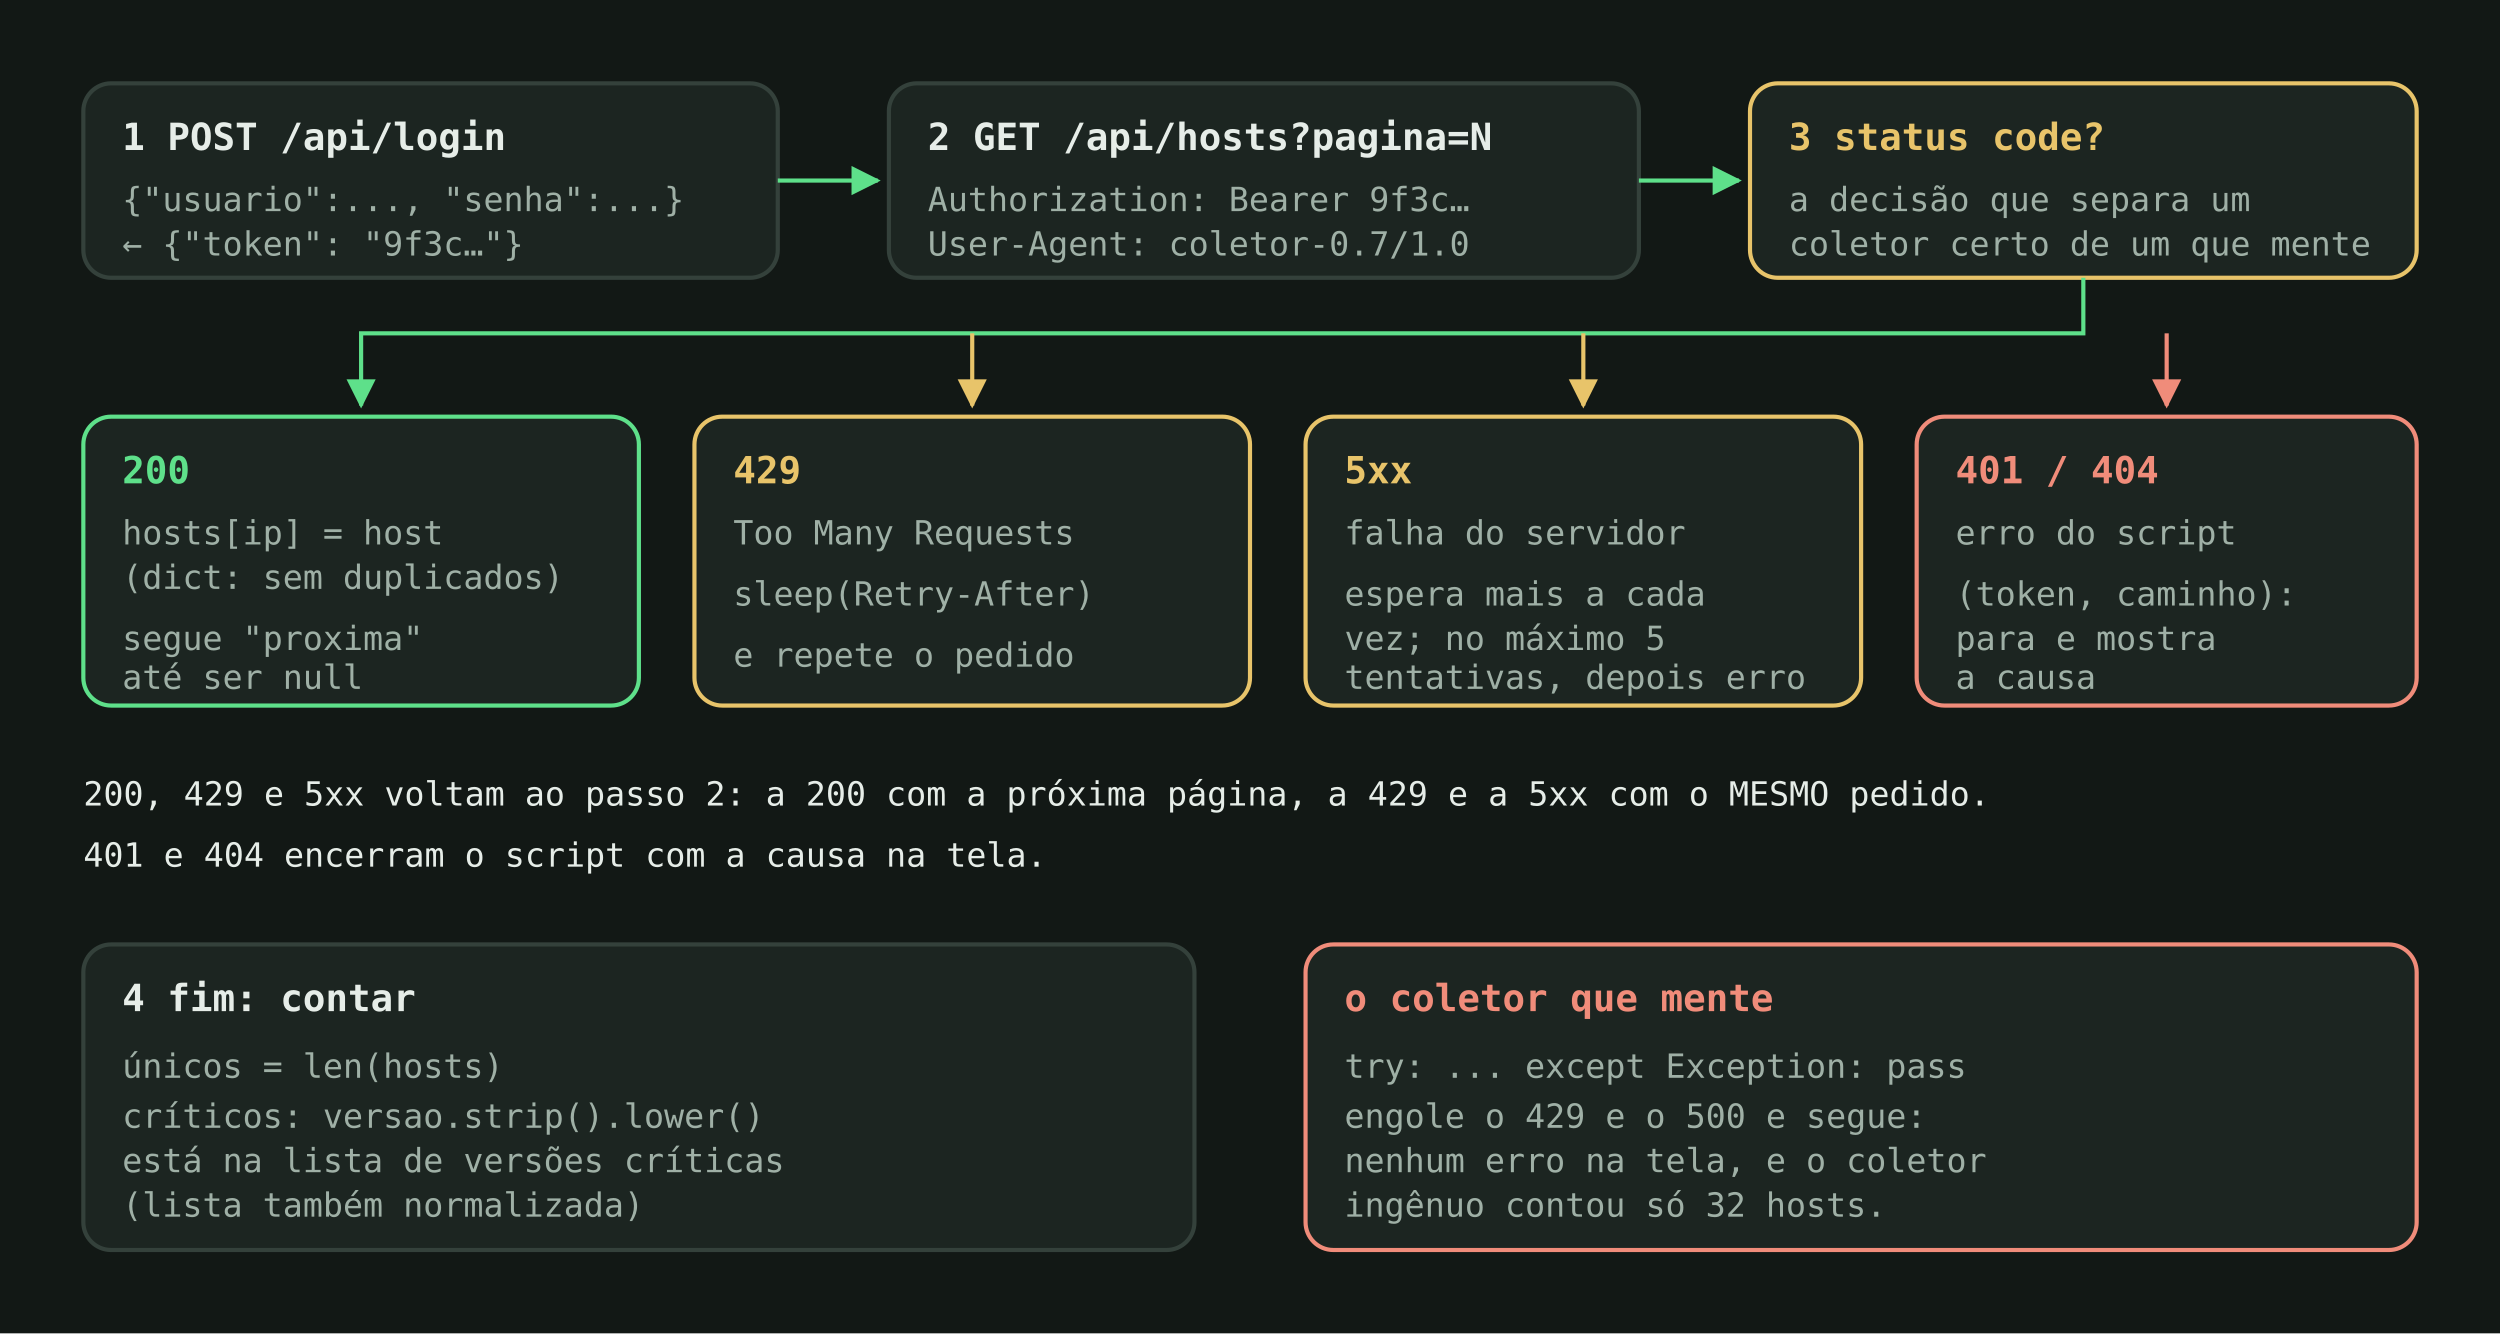
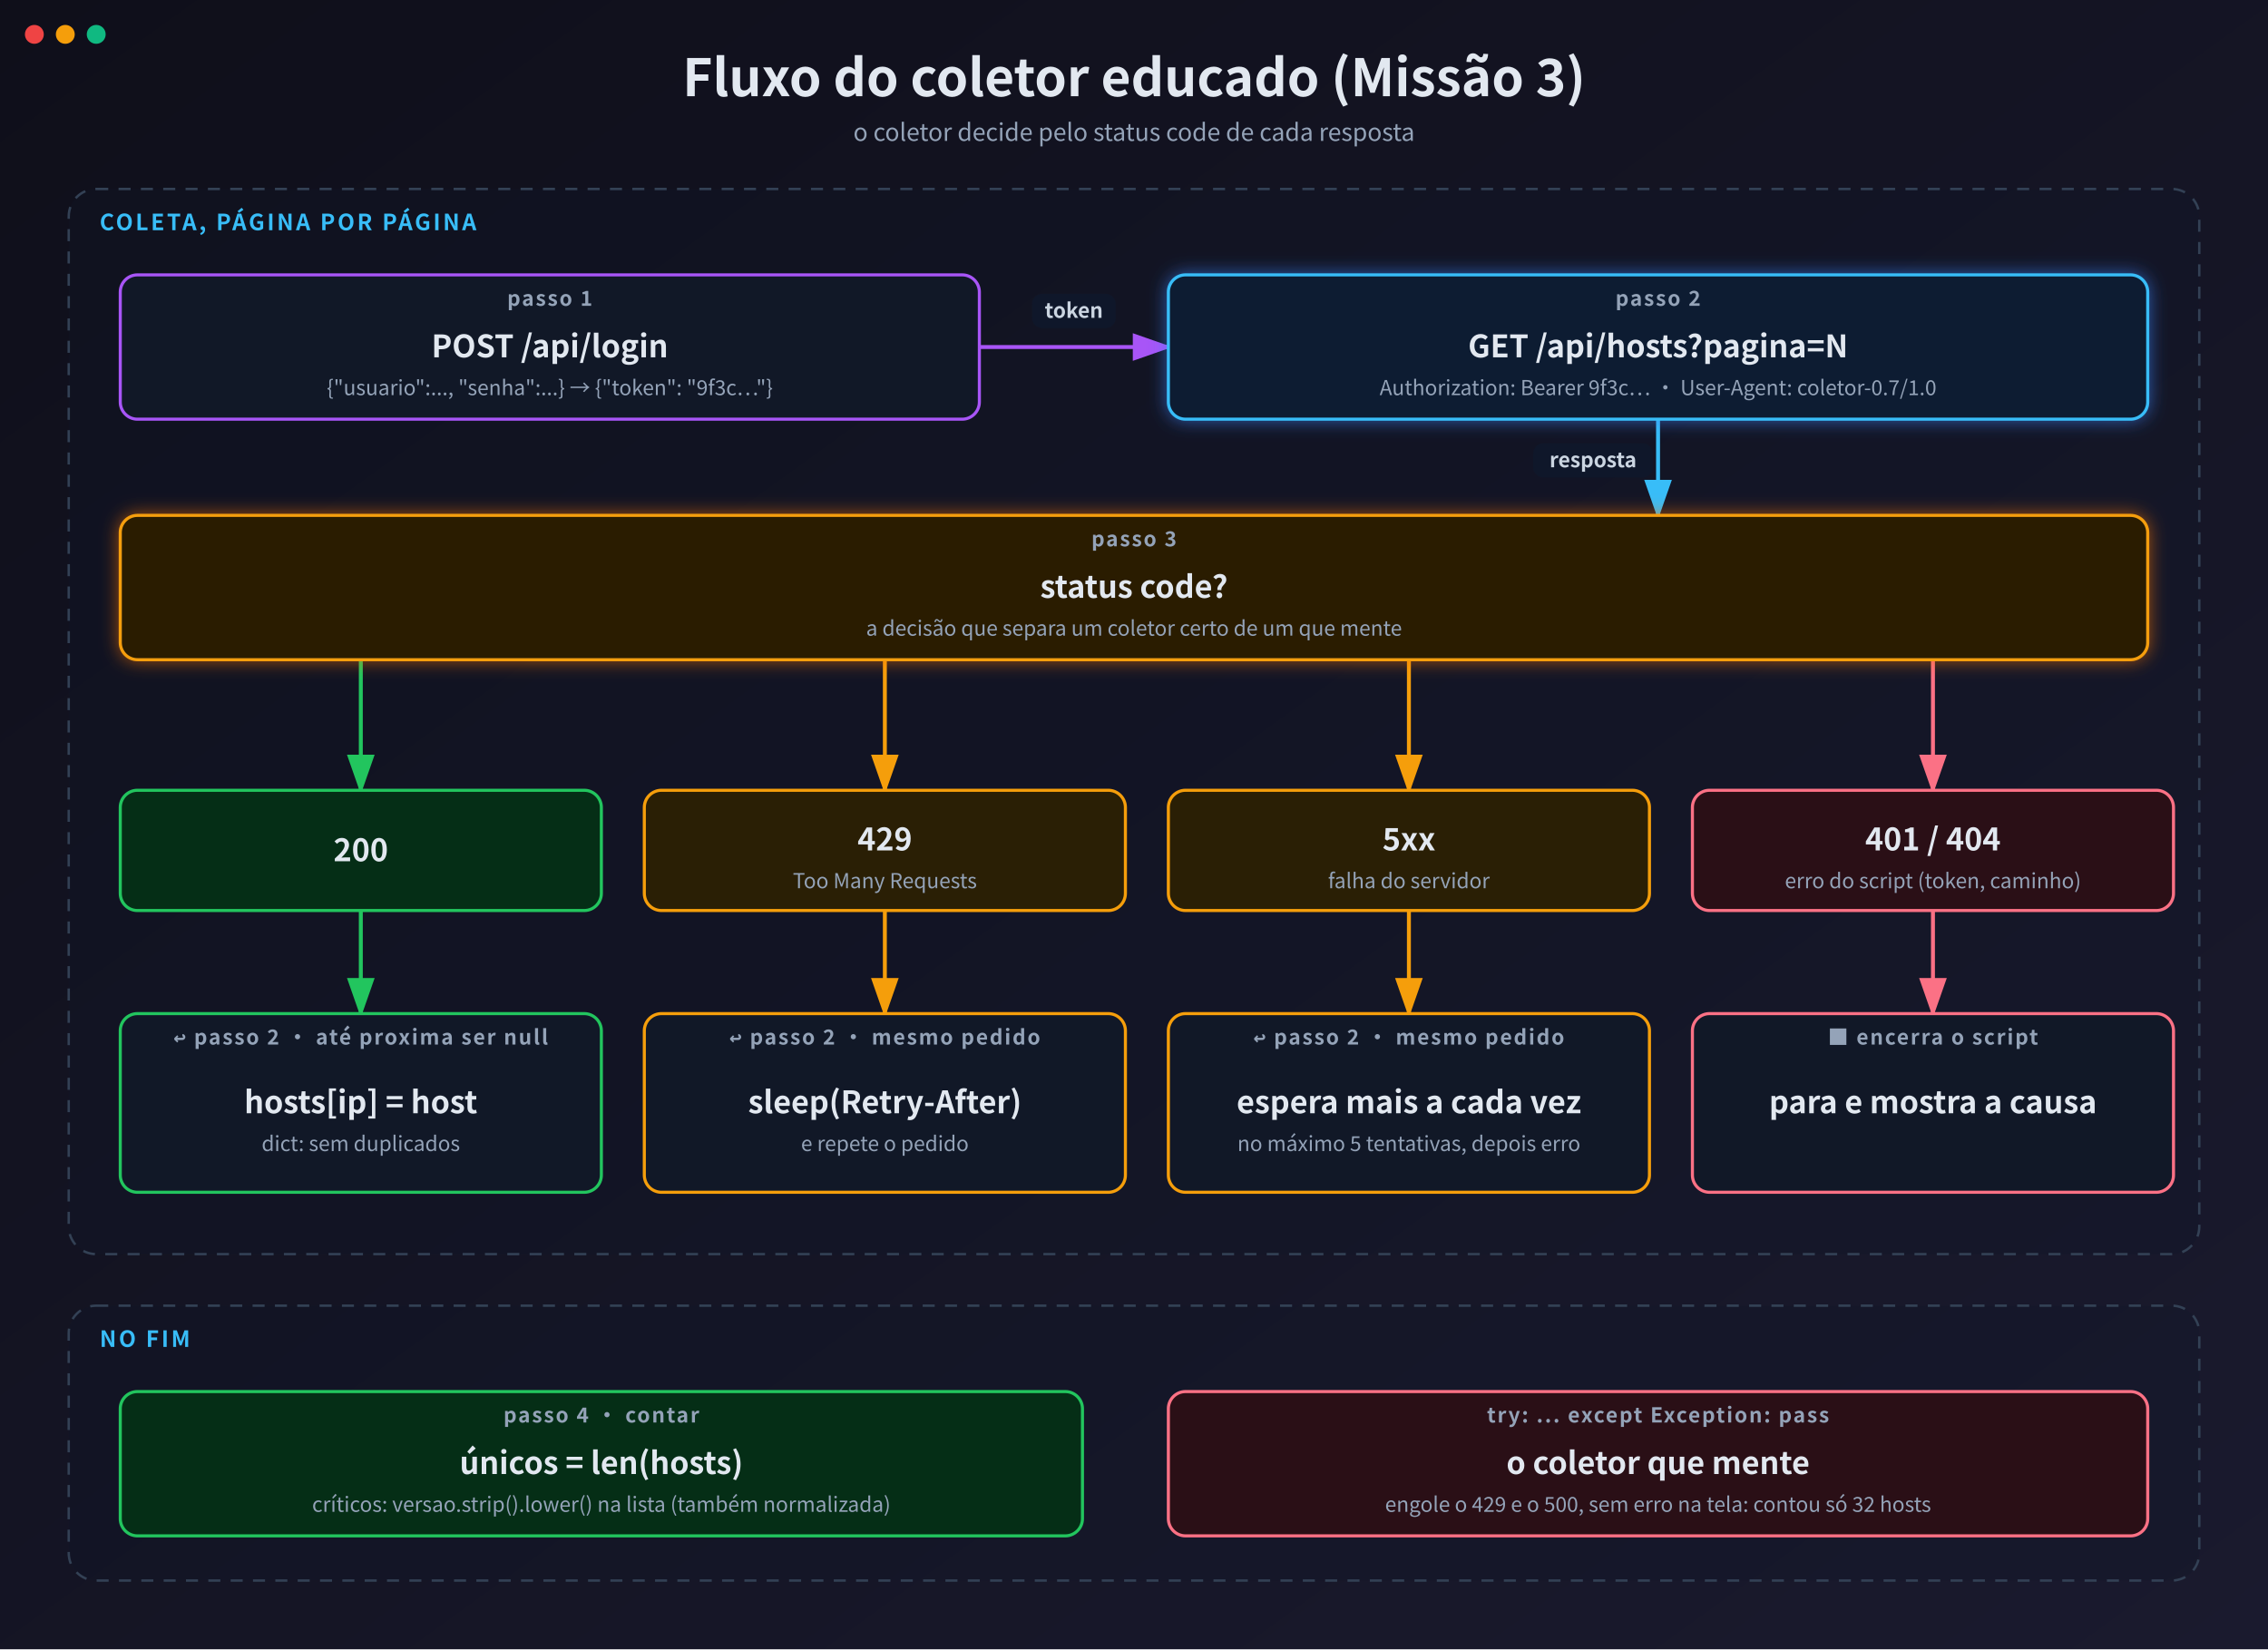
- <svg xmlns="http://www.w3.org/2000/svg" viewBox="0 0 900 480" role="img" aria-labelledby="t d">
-   <style>
-     text { font-family: ui-monospace, "DejaVu Sans Mono", Menlo, Consolas, monospace; fill: #e6ede8; white-space: pre; }
-     .t { font-size: 16px; font-weight: 700; }
-     .m { font-size: 13.5px; font-weight: 700; }
-     .s { font-size: 12px; fill: #9fb0a6; }
-     .box { fill: #1c2521; stroke: #34413b; stroke-width: 1.5; }
-   </style>
+ <svg xmlns="http://www.w3.org/2000/svg" viewBox="0 0 1320 960" width="1320" height="960" data-generator="fireworks-tech-graph" data-schema-version="1" data-text-metrics="heuristic-v1" data-style-id="2" data-visual-theme="Dark Terminal" data-diagram-type="architecture" data-motion-scene="" data-semantic-profile="generic" data-semantic-valid="true" data-quality-profile="standard" data-max-bends-per-edge="12" data-max-total-bends="100" data-max-route-stretch="5.0" data-max-bridged-crossings="8" data-min-node-gap="0.0" data-min-container-gutter="0.0" data-min-label-clearance="2.0" data-min-segment-length="0.0">
  <defs>
-     <marker id="g" viewBox="0 0 10 10" refX="9" refY="5" markerWidth="7" markerHeight="7" orient="auto">
-       <path d="M0 0 L10 5 L0 10 z" fill="#5ee08a" />
+     <marker id="arrowA" markerWidth="10" markerHeight="7" refX="9" refY="3.5" orient="auto">
+       <polygon points="0 0, 10 3.5, 0 7" fill="#a855f7" />
    </marker>
-     <marker id="y" viewBox="0 0 10 10" refX="9" refY="5" markerWidth="7" markerHeight="7" orient="auto">
-       <path d="M0 0 L10 5 L0 10 z" fill="#e8c46a" />
+     <marker id="arrowB" markerWidth="10" markerHeight="7" refX="9" refY="3.5" orient="auto">
+       <polygon points="0 0, 10 3.5, 0 7" fill="#22c55e" />
    </marker>
-     <marker id="r" viewBox="0 0 10 10" refX="9" refY="5" markerWidth="7" markerHeight="7" orient="auto">
-       <path d="M0 0 L10 5 L0 10 z" fill="#f08c7a" />
+     <marker id="arrowC" markerWidth="10" markerHeight="7" refX="9" refY="3.5" orient="auto">
+       <polygon points="0 0, 10 3.5, 0 7" fill="#38bdf8" />
    </marker>
+     <marker id="arrowE" markerWidth="10" markerHeight="7" refX="9" refY="3.5" orient="auto">
+       <polygon points="0 0, 10 3.5, 0 7" fill="#fb7185" />
+     </marker>
+     <marker id="arrowF" markerWidth="10" markerHeight="7" refX="9" refY="3.5" orient="auto">
+       <polygon points="0 0, 10 3.5, 0 7" fill="#f59e0b" />
+     </marker>
+     <marker id="arrowG" markerWidth="10" markerHeight="7" refX="9" refY="3.5" orient="auto">
+       <polygon points="0 0, 10 3.5, 0 7" fill="#f97316" />
+     </marker>
+     <marker id="arrowH" markerWidth="10" markerHeight="7" refX="9" refY="3.5" orient="auto">
+       <polygon points="0 0, 10 3.5, 0 7" fill="#94a3b8" />
+     </marker>
+     <linearGradient id="terminalGradient" x1="0%" y1="0%" x2="100%" y2="100%">
+       <stop offset="0%" stop-color="#0f0f1a" />
+       <stop offset="100%" stop-color="#1a1a2e" />
+     </linearGradient>
+     <filter id="glowBlue" x="-30%" y="-30%" width="160%" height="160%">
+       <feDropShadow dx="0" dy="0" stdDeviation="5" flood-color="#3b82f6" flood-opacity="0.65" />
+     </filter>
+     <filter id="glowPurple" x="-30%" y="-30%" width="160%" height="160%">
+       <feDropShadow dx="0" dy="0" stdDeviation="5" flood-color="#a855f7" flood-opacity="0.72" />
+     </filter>
+     <filter id="glowGreen" x="-30%" y="-30%" width="160%" height="160%">
+       <feDropShadow dx="0" dy="0" stdDeviation="5" flood-color="#22c55e" flood-opacity="0.62" />
+     </filter>
+     <filter id="glowOrange" x="-30%" y="-30%" width="160%" height="160%">
+       <feDropShadow dx="0" dy="0" stdDeviation="5" flood-color="#f97316" flood-opacity="0.62" />
+     </filter>
+     <style>
+     text { font-family: 'SF Mono', 'Fira Code', Menlo, 'Noto Sans CJK SC', 'Microsoft YaHei', 'SimHei', monospace; }
+     .title { font-size: 30px; font-weight: 700; fill: #e2e8f0; }
+     .subtitle { font-size: 14px; font-weight: 500; fill: #94a3b8; }
+     .section { font-size: 13px; font-weight: 700; fill: #38bdf8; letter-spacing: 1.4px; }
+     .section-sub { font-size: 12px; font-weight: 500; fill: #94a3b8; }
+     .node-title { font-weight: 700; fill: #e2e8f0; }
+     .node-sub { font-weight: 500; fill: #94a3b8; }
+     .node-type { font-size: 12px; font-weight: 700; fill: #94a3b8; letter-spacing: 0.08em; }
+     .arrow-label { font-size: 12px; font-weight: 600; fill: #cbd5e1; }
+     .legend { font-size: 12px; font-weight: 500; fill: #94a3b8; }
+     .footnote { font-size: 12px; font-weight: 500; fill: #94a3b8; }
+     .metric-label { font-size: 8.5px; font-weight: 700; fill: #94a3b8; text-transform: uppercase; }
+     .metric-value { font-size: 9.5px; font-weight: 700; fill: #e2e8f0; }
+     </style>
  </defs>
-   <rect width="900" height="480" fill="#121815" />
-   <rect class="box" x="30" y="30" width="250" height="70" rx="10" />
-   <text class="m" x="44" y="54">1 POST /api/login</text>
-   <text class="s" x="44" y="76">{"usuario":..., "senha":...}</text>
-   <text class="s" x="44" y="92">← {"token": "9f3c…"}</text>
-   <rect class="box" x="320" y="30" width="270" height="70" rx="10" />
-   <text class="m" x="334" y="54">2 GET /api/hosts?pagina=N</text>
-   <text class="s" x="334" y="76">Authorization: Bearer 9f3c…</text>
-   <text class="s" x="334" y="92">User-Agent: coletor-0.7/1.0</text>
-   <rect class="box" x="630" y="30" width="240" height="70" rx="10" style="stroke:#e8c46a" />
-   <text class="m" x="644" y="54" style="fill:#e8c46a">3 status code?</text>
-   <text class="s" x="644" y="76">a decisão que separa um</text>
-   <text class="s" x="644" y="92">coletor certo de um que mente</text>
-   <g stroke-width="1.5">
-     <line x1="280" y1="65" x2="316" y2="65" stroke="#5ee08a" marker-end="url(#g)" />
-     <line x1="590" y1="65" x2="626" y2="65" stroke="#5ee08a" marker-end="url(#g)" />
+   <rect data-graph-role="background" width="1320.0" height="960.0" fill="url(#terminalGradient)" />
+   <circle cx="20.0" cy="20" r="5.5" fill="#ef4444" />
+   <circle cx="38.0" cy="20" r="5.5" fill="#f59e0b" />
+   <circle cx="56.0" cy="20" r="5.5" fill="#10b981" />
+   <text x="660.0" y="56" text-anchor="middle" class="title">Fluxo do coletor educado (Missão 3)</text>
+   <text x="660.0" y="82" text-anchor="middle" class="subtitle">o coletor decide pelo status code de cada resposta</text>
+   <g id="c-coleta" data-graph-role="container" data-container-id="c-coleta" data-semantic-role="boundary" data-graph-bounds="40,110,1280,730">
+     <rect data-graph-role="container" x="40.0" y="110.0" width="1240.0" height="620.0" rx="16.0" fill="rgba(15,23,42,0.28)" stroke="#334155" stroke-width="1.4" stroke-dasharray="7 6" />
+     <text x="58.0" y="134.0" class="section">COLETA, PÁGINA POR PÁGINA</text>
+     <rect id="c-coleta-header" data-graph-role="reserved" data-reserved-kind="container-header" x="48" y="116" width="199.78" height="30" fill="none" stroke="none" />
  </g>
-   <rect class="box" x="30" y="150" width="200" height="104" rx="10" style="stroke:#5ee08a" />
-   <text class="m" x="44" y="174" style="fill:#5ee08a">200</text>
-   <text class="s" x="44" y="196">hosts[ip] = host</text>
-   <text class="s" x="44" y="212">(dict: sem duplicados)</text>
-   <text class="s" x="44" y="234">segue "proxima"</text>
-   <text class="s" x="44" y="248">até ser null</text>
-   <rect class="box" x="250" y="150" width="200" height="104" rx="10" style="stroke:#e8c46a" />
-   <text class="m" x="264" y="174" style="fill:#e8c46a">429</text>
-   <text class="s" x="264" y="196">Too Many Requests</text>
-   <text class="s" x="264" y="218">sleep(Retry-After)</text>
-   <text class="s" x="264" y="240">e repete o pedido</text>
-   <rect class="box" x="470" y="150" width="200" height="104" rx="10" style="stroke:#e8c46a" />
-   <text class="m" x="484" y="174" style="fill:#e8c46a">5xx</text>
-   <text class="s" x="484" y="196">falha do servidor</text>
-   <text class="s" x="484" y="218">espera mais a cada</text>
-   <text class="s" x="484" y="234">vez; no máximo 5</text>
-   <text class="s" x="484" y="248">tentativas, depois erro</text>
-   <rect class="box" x="690" y="150" width="180" height="104" rx="10" style="stroke:#f08c7a" />
-   <text class="m" x="704" y="174" style="fill:#f08c7a">401 / 404</text>
-   <text class="s" x="704" y="196">erro do script</text>
-   <text class="s" x="704" y="218">(token, caminho):</text>
-   <text class="s" x="704" y="234">para e mostra</text>
-   <text class="s" x="704" y="248">a causa</text>
-   <g stroke-width="1.5" fill="none">
-     <path d="M750 100 L750 120 L130 120 L130 146" stroke="#5ee08a" marker-end="url(#g)" />
-     <path d="M350 120 L350 146" stroke="#e8c46a" marker-end="url(#y)" />
-     <path d="M570 120 L570 146" stroke="#e8c46a" marker-end="url(#y)" />
-     <path d="M780 120 L780 146" stroke="#f08c7a" marker-end="url(#r)" />
+   <g id="c-fim" data-graph-role="container" data-container-id="c-fim" data-semantic-role="boundary" data-graph-bounds="40,760,1280,920">
+     <rect data-graph-role="container" x="40.0" y="760.0" width="1240.0" height="160.0" rx="16.0" fill="rgba(15,23,42,0.28)" stroke="#334155" stroke-width="1.4" stroke-dasharray="7 6" />
+     <text x="58.0" y="784.0" class="section">NO FIM</text>
+     <rect id="c-fim-header" data-graph-role="reserved" data-reserved-kind="container-header" x="48" y="766" width="72.12" height="30" fill="none" stroke="none" />
  </g>
-   <text class="s" x="30" y="290" style="fill:#e6ede8">200, 429 e 5xx voltam ao passo 2: a 200 com a próxima página, a 429 e a 5xx com o MESMO pedido.</text>
-   <text class="s" x="30" y="312" style="fill:#e6ede8">401 e 404 encerram o script com a causa na tela.</text>
-   <rect class="box" x="30" y="340" width="400" height="110" rx="10" />
-   <text class="m" x="44" y="364">4 fim: contar</text>
-   <text class="s" x="44" y="388">únicos = len(hosts)</text>
-   <text class="s" x="44" y="406">críticos: versao.strip().lower()</text>
-   <text class="s" x="44" y="422">está na lista de versões críticas</text>
-   <text class="s" x="44" y="438">(lista também normalizada)</text>
-   <rect class="box" x="470" y="340" width="400" height="110" rx="10" style="stroke:#f08c7a" />
-   <text class="m" x="484" y="364" style="fill:#f08c7a">o coletor que mente</text>
-   <text class="s" x="484" y="388">try: ... except Exception: pass</text>
-   <text class="s" x="484" y="406">engole o 429 e o 500 e segue:</text>
-   <text class="s" x="484" y="422">nenhum erro na tela, e o coletor</text>
-   <text class="s" x="484" y="438">ingênuo contou só 32 hosts.</text>
+   <path id="e-login-get" data-graph-role="edge" data-edge-id="e-login-get" data-source="login" data-target="get" data-edge-kind="flow" data-topic-id="" data-flow="" data-motion-role="" data-motion-stage="" data-motion-order="" data-protocol="" data-via="" data-critical-path-id="" data-critical-hop="" data-critical-hops="" data-critical="false" data-bends="0" data-route-stretch="1.0" data-bridges="" d="M 570,202 L 680,202" fill="none" stroke="#a855f7" stroke-width="2.3" stroke-linecap="round" stroke-linejoin="round" marker-end="url(#arrowA)" />
+   <path id="e-get-status" data-graph-role="edge" data-edge-id="e-get-status" data-source="" data-target="" data-edge-kind="flow" data-topic-id="" data-flow="" data-motion-role="" data-motion-stage="" data-motion-order="" data-protocol="" data-via="" data-critical-path-id="" data-critical-hop="" data-critical-hops="" data-critical="false" data-bends="0" data-route-stretch="1.0" data-bridges="" d="M 965,244 L 965,300" fill="none" stroke="#38bdf8" stroke-width="2.3" stroke-linecap="round" stroke-linejoin="round" marker-end="url(#arrowC)" />
+   <path id="e-200" data-graph-role="edge" data-edge-id="e-200" data-source="" data-target="" data-edge-kind="flow" data-topic-id="" data-flow="" data-motion-role="" data-motion-stage="" data-motion-order="" data-protocol="" data-via="" data-critical-path-id="" data-critical-hop="" data-critical-hops="" data-critical="false" data-bends="0" data-route-stretch="1.0" data-bridges="" d="M 210,384 L 210,460" fill="none" stroke="#22c55e" stroke-width="2.3" stroke-linecap="round" stroke-linejoin="round" marker-end="url(#arrowB)" />
+   <path id="e-429" data-graph-role="edge" data-edge-id="e-429" data-source="" data-target="" data-edge-kind="flow" data-topic-id="" data-flow="" data-motion-role="" data-motion-stage="" data-motion-order="" data-protocol="" data-via="" data-critical-path-id="" data-critical-hop="" data-critical-hops="" data-critical="false" data-bends="0" data-route-stretch="1.0" data-bridges="" d="M 515,384 L 515,460" fill="none" stroke="#f59e0b" stroke-width="2.3" stroke-linecap="round" stroke-linejoin="round" marker-end="url(#arrowF)" />
+   <path id="e-5xx" data-graph-role="edge" data-edge-id="e-5xx" data-source="" data-target="" data-edge-kind="flow" data-topic-id="" data-flow="" data-motion-role="" data-motion-stage="" data-motion-order="" data-protocol="" data-via="" data-critical-path-id="" data-critical-hop="" data-critical-hops="" data-critical="false" data-bends="0" data-route-stretch="1.0" data-bridges="" d="M 820,384 L 820,460" fill="none" stroke="#f59e0b" stroke-width="2.3" stroke-linecap="round" stroke-linejoin="round" marker-end="url(#arrowF)" />
+   <path id="e-4xx" data-graph-role="edge" data-edge-id="e-4xx" data-source="" data-target="" data-edge-kind="flow" data-topic-id="" data-flow="" data-motion-role="" data-motion-stage="" data-motion-order="" data-protocol="" data-via="" data-critical-path-id="" data-critical-hop="" data-critical-hops="" data-critical="false" data-bends="0" data-route-stretch="1.0" data-bridges="" d="M 1125,384 L 1125,460" fill="none" stroke="#fb7185" stroke-width="2.3" stroke-linecap="round" stroke-linejoin="round" marker-end="url(#arrowE)" />
+   <path id="e-a200" data-graph-role="edge" data-edge-id="e-a200" data-source="s200" data-target="a200" data-edge-kind="flow" data-topic-id="" data-flow="" data-motion-role="" data-motion-stage="" data-motion-order="" data-protocol="" data-via="" data-critical-path-id="" data-critical-hop="" data-critical-hops="" data-critical="false" data-bends="0" data-route-stretch="1.0" data-bridges="" d="M 210,530 L 210,590" fill="none" stroke="#22c55e" stroke-width="2.3" stroke-linecap="round" stroke-linejoin="round" marker-end="url(#arrowB)" />
+   <path id="e-a429" data-graph-role="edge" data-edge-id="e-a429" data-source="s429" data-target="a429" data-edge-kind="flow" data-topic-id="" data-flow="" data-motion-role="" data-motion-stage="" data-motion-order="" data-protocol="" data-via="" data-critical-path-id="" data-critical-hop="" data-critical-hops="" data-critical="false" data-bends="0" data-route-stretch="1.0" data-bridges="" d="M 515,530 L 515,590" fill="none" stroke="#f59e0b" stroke-width="2.3" stroke-linecap="round" stroke-linejoin="round" marker-end="url(#arrowF)" />
+   <path id="e-a5xx" data-graph-role="edge" data-edge-id="e-a5xx" data-source="s5xx" data-target="a5xx" data-edge-kind="flow" data-topic-id="" data-flow="" data-motion-role="" data-motion-stage="" data-motion-order="" data-protocol="" data-via="" data-critical-path-id="" data-critical-hop="" data-critical-hops="" data-critical="false" data-bends="0" data-route-stretch="1.0" data-bridges="" d="M 820,530 L 820,590" fill="none" stroke="#f59e0b" stroke-width="2.3" stroke-linecap="round" stroke-linejoin="round" marker-end="url(#arrowF)" />
+   <path id="e-a4xx" data-graph-role="edge" data-edge-id="e-a4xx" data-source="s4xx" data-target="a4xx" data-edge-kind="flow" data-topic-id="" data-flow="" data-motion-role="" data-motion-stage="" data-motion-order="" data-protocol="" data-via="" data-critical-path-id="" data-critical-hop="" data-critical-hops="" data-critical="false" data-bends="0" data-route-stretch="1.0" data-bridges="" d="M 1125,530 L 1125,590" fill="none" stroke="#fb7185" stroke-width="2.3" stroke-linecap="round" stroke-linejoin="round" marker-end="url(#arrowE)" />
+   <g id="node-login" data-graph-role="node" data-node-id="login" data-semantic-role="rect" data-motion-role="" data-motion-stage="" data-motion-order="" data-parent="" data-deployment-id="" data-topic-id="" data-span-id="" data-station-order="" data-status="" data-start-ms="" data-duration-ms="" data-parent-span="" data-graph-bounds="70,160,570,244">
+     <rect x="70.0" y="160.0" width="500.0" height="84.0" rx="10.0" fill="#111827" stroke="#a855f7" stroke-width="1.8" />
+     <text x="320.0" y="178.0" text-anchor="middle" class="node-type">passo 1</text>
+     <text data-text-role="title" data-full-text="POST /api/login" data-text-max-width="476.0" x="320.0" y="208.0" text-anchor="middle" class="node-title" font-size="18">POST /api/login</text>
+     <text data-text-role="subtitle" data-full-text="{&quot;usuario&quot;:..., &quot;senha&quot;:...} → {&quot;token&quot;: &quot;9f3c…&quot;}" data-text-max-width="476.0" x="320.0" y="230.0" text-anchor="middle" class="node-sub" font-size="12">{"usuario":..., "senha":...} → {"token": "9f3c…"}</text>
+   </g>
+   <g id="node-get" data-graph-role="node" data-node-id="get" data-semantic-role="rect" data-motion-role="" data-motion-stage="" data-motion-order="" data-parent="" data-deployment-id="" data-topic-id="" data-span-id="" data-station-order="" data-status="" data-start-ms="" data-duration-ms="" data-parent-span="" data-graph-bounds="680,160,1250,244">
+     <rect x="680.0" y="160.0" width="570.0" height="84.0" rx="10.0" fill="#0c1e33" stroke="#38bdf8" stroke-width="1.8" filter="url(#glowBlue)" />
+     <text x="965.0" y="178.0" text-anchor="middle" class="node-type">passo 2</text>
+     <text data-text-role="title" data-full-text="GET /api/hosts?pagina=N" data-text-max-width="546.0" x="965.0" y="208.0" text-anchor="middle" class="node-title" font-size="18">GET /api/hosts?pagina=N</text>
+     <text data-text-role="subtitle" data-full-text="Authorization: Bearer 9f3c… · User-Agent: coletor-0.7/1.0" data-text-max-width="546.0" x="965.0" y="230.0" text-anchor="middle" class="node-sub" font-size="12">Authorization: Bearer 9f3c… · User-Agent: coletor-0.7/1.0</text>
+   </g>
+   <g id="node-status" data-graph-role="node" data-node-id="status" data-semantic-role="rect" data-motion-role="" data-motion-stage="" data-motion-order="" data-parent="" data-deployment-id="" data-topic-id="" data-span-id="" data-station-order="" data-status="" data-start-ms="" data-duration-ms="" data-parent-span="" data-graph-bounds="70,300,1250,384">
+     <rect x="70.0" y="300.0" width="1180.0" height="84.0" rx="10.0" fill="#2a1f05" stroke="#f59e0b" stroke-width="1.8" filter="url(#glowOrange)" />
+     <text x="660.0" y="318.0" text-anchor="middle" class="node-type">passo 3</text>
+     <text data-text-role="title" data-full-text="status code?" data-text-max-width="1156.0" x="660.0" y="348.0" text-anchor="middle" class="node-title" font-size="18">status code?</text>
+     <text data-text-role="subtitle" data-full-text="a decisão que separa um coletor certo de um que mente" data-text-max-width="1156.0" x="660.0" y="370.0" text-anchor="middle" class="node-sub" font-size="12">a decisão que separa um coletor certo de um que mente</text>
+   </g>
+   <g id="node-s200" data-graph-role="node" data-node-id="s200" data-semantic-role="rect" data-motion-role="" data-motion-stage="" data-motion-order="" data-parent="" data-deployment-id="" data-topic-id="" data-span-id="" data-station-order="" data-status="" data-start-ms="" data-duration-ms="" data-parent-span="" data-graph-bounds="70,460,350,530">
+     <rect x="70.0" y="460.0" width="280.0" height="70.0" rx="10.0" fill="#052e16" stroke="#22c55e" stroke-width="1.8" />
+     <text data-text-role="title" data-full-text="200" data-text-max-width="256.0" x="210.0" y="501.3" text-anchor="middle" class="node-title" font-size="18">200</text>
+   </g>
+   <g id="node-s429" data-graph-role="node" data-node-id="s429" data-semantic-role="rect" data-motion-role="" data-motion-stage="" data-motion-order="" data-parent="" data-deployment-id="" data-topic-id="" data-span-id="" data-station-order="" data-status="" data-start-ms="" data-duration-ms="" data-parent-span="" data-graph-bounds="375,460,655,530">
+     <rect x="375.0" y="460.0" width="280.0" height="70.0" rx="10.0" fill="#2a1f05" stroke="#f59e0b" stroke-width="1.8" />
+     <text data-text-role="title" data-full-text="429" data-text-max-width="256.0" x="515.0" y="495.0" text-anchor="middle" class="node-title" font-size="18">429</text>
+     <text data-text-role="subtitle" data-full-text="Too Many Requests" data-text-max-width="256.0" x="515.0" y="517.0" text-anchor="middle" class="node-sub" font-size="12">Too Many Requests</text>
+   </g>
+   <g id="node-s5xx" data-graph-role="node" data-node-id="s5xx" data-semantic-role="rect" data-motion-role="" data-motion-stage="" data-motion-order="" data-parent="" data-deployment-id="" data-topic-id="" data-span-id="" data-station-order="" data-status="" data-start-ms="" data-duration-ms="" data-parent-span="" data-graph-bounds="680,460,960,530">
+     <rect x="680.0" y="460.0" width="280.0" height="70.0" rx="10.0" fill="#2a1f05" stroke="#f59e0b" stroke-width="1.8" />
+     <text data-text-role="title" data-full-text="5xx" data-text-max-width="256.0" x="820.0" y="495.0" text-anchor="middle" class="node-title" font-size="18">5xx</text>
+     <text data-text-role="subtitle" data-full-text="falha do servidor" data-text-max-width="256.0" x="820.0" y="517.0" text-anchor="middle" class="node-sub" font-size="12">falha do servidor</text>
+   </g>
+   <g id="node-s4xx" data-graph-role="node" data-node-id="s4xx" data-semantic-role="rect" data-motion-role="" data-motion-stage="" data-motion-order="" data-parent="" data-deployment-id="" data-topic-id="" data-span-id="" data-station-order="" data-status="" data-start-ms="" data-duration-ms="" data-parent-span="" data-graph-bounds="985,460,1265,530">
+     <rect x="985.0" y="460.0" width="280.0" height="70.0" rx="10.0" fill="#2a0f16" stroke="#fb7185" stroke-width="1.8" />
+     <text data-text-role="title" data-full-text="401 / 404" data-text-max-width="256.0" x="1125.0" y="495.0" text-anchor="middle" class="node-title" font-size="18">401 / 404</text>
+     <text data-text-role="subtitle" data-full-text="erro do script (token, caminho)" data-text-max-width="256.0" x="1125.0" y="517.0" text-anchor="middle" class="node-sub" font-size="12">erro do script (token, caminho)</text>
+   </g>
+   <g id="node-a200" data-graph-role="node" data-node-id="a200" data-semantic-role="rect" data-motion-role="" data-motion-stage="" data-motion-order="" data-parent="" data-deployment-id="" data-topic-id="" data-span-id="" data-station-order="" data-status="" data-start-ms="" data-duration-ms="" data-parent-span="" data-graph-bounds="70,590,350,694">
+     <rect x="70.0" y="590.0" width="280.0" height="104.0" rx="10.0" fill="#111827" stroke="#22c55e" stroke-width="1.8" />
+     <text x="210.0" y="608.0" text-anchor="middle" class="node-type">↩ passo 2 · até proxima ser null</text>
+     <text data-text-role="title" data-full-text="hosts[ip] = host" data-text-max-width="256.0" x="210.0" y="648.0" text-anchor="middle" class="node-title" font-size="18">hosts[ip] = host</text>
+     <text data-text-role="subtitle" data-full-text="dict: sem duplicados" data-text-max-width="256.0" x="210.0" y="670.0" text-anchor="middle" class="node-sub" font-size="12">dict: sem duplicados</text>
+   </g>
+   <g id="node-a429" data-graph-role="node" data-node-id="a429" data-semantic-role="rect" data-motion-role="" data-motion-stage="" data-motion-order="" data-parent="" data-deployment-id="" data-topic-id="" data-span-id="" data-station-order="" data-status="" data-start-ms="" data-duration-ms="" data-parent-span="" data-graph-bounds="375,590,655,694">
+     <rect x="375.0" y="590.0" width="280.0" height="104.0" rx="10.0" fill="#111827" stroke="#f59e0b" stroke-width="1.8" />
+     <text x="515.0" y="608.0" text-anchor="middle" class="node-type">↩ passo 2 · mesmo pedido</text>
+     <text data-text-role="title" data-full-text="sleep(Retry-After)" data-text-max-width="256.0" x="515.0" y="648.0" text-anchor="middle" class="node-title" font-size="18">sleep(Retry-After)</text>
+     <text data-text-role="subtitle" data-full-text="e repete o pedido" data-text-max-width="256.0" x="515.0" y="670.0" text-anchor="middle" class="node-sub" font-size="12">e repete o pedido</text>
+   </g>
+   <g id="node-a5xx" data-graph-role="node" data-node-id="a5xx" data-semantic-role="rect" data-motion-role="" data-motion-stage="" data-motion-order="" data-parent="" data-deployment-id="" data-topic-id="" data-span-id="" data-station-order="" data-status="" data-start-ms="" data-duration-ms="" data-parent-span="" data-graph-bounds="680,590,960,694">
+     <rect x="680.0" y="590.0" width="280.0" height="104.0" rx="10.0" fill="#111827" stroke="#f59e0b" stroke-width="1.8" />
+     <text x="820.0" y="608.0" text-anchor="middle" class="node-type">↩ passo 2 · mesmo pedido</text>
+     <text data-text-role="title" data-full-text="espera mais a cada vez" data-text-max-width="256.0" x="820.0" y="648.0" text-anchor="middle" class="node-title" font-size="18">espera mais a cada vez</text>
+     <text data-text-role="subtitle" data-full-text="no máximo 5 tentativas, depois erro" data-text-max-width="256.0" x="820.0" y="670.0" text-anchor="middle" class="node-sub" font-size="12">no máximo 5 tentativas, depois erro</text>
+   </g>
+   <g id="node-a4xx" data-graph-role="node" data-node-id="a4xx" data-semantic-role="rect" data-motion-role="" data-motion-stage="" data-motion-order="" data-parent="" data-deployment-id="" data-topic-id="" data-span-id="" data-station-order="" data-status="" data-start-ms="" data-duration-ms="" data-parent-span="" data-graph-bounds="985,590,1265,694">
+     <rect x="985.0" y="590.0" width="280.0" height="104.0" rx="10.0" fill="#111827" stroke="#fb7185" stroke-width="1.8" />
+     <text x="1125.0" y="608.0" text-anchor="middle" class="node-type">■ encerra o script</text>
+     <text data-text-role="title" data-full-text="para e mostra a causa" data-text-max-width="256.0" x="1125.0" y="648.0" text-anchor="middle" class="node-title" font-size="18">para e mostra a causa</text>
+   </g>
+   <g id="node-fim" data-graph-role="node" data-node-id="fim" data-semantic-role="rect" data-motion-role="" data-motion-stage="" data-motion-order="" data-parent="" data-deployment-id="" data-topic-id="" data-span-id="" data-station-order="" data-status="" data-start-ms="" data-duration-ms="" data-parent-span="" data-graph-bounds="70,810,630,894">
+     <rect x="70.0" y="810.0" width="560.0" height="84.0" rx="10.0" fill="#052e16" stroke="#22c55e" stroke-width="1.8" />
+     <text x="350.0" y="828.0" text-anchor="middle" class="node-type">passo 4 · contar</text>
+     <text data-text-role="title" data-full-text="únicos = len(hosts)" data-text-max-width="536.0" x="350.0" y="858.0" text-anchor="middle" class="node-title" font-size="18">únicos = len(hosts)</text>
+     <text data-text-role="subtitle" data-full-text="críticos: versao.strip().lower() na lista (também normalizada)" data-text-max-width="536.0" x="350.0" y="880.0" text-anchor="middle" class="node-sub" font-size="12">críticos: versao.strip().lower() na lista (também normalizada)</text>
+   </g>
+   <g id="node-mente" data-graph-role="node" data-node-id="mente" data-semantic-role="rect" data-motion-role="" data-motion-stage="" data-motion-order="" data-parent="" data-deployment-id="" data-topic-id="" data-span-id="" data-station-order="" data-status="" data-start-ms="" data-duration-ms="" data-parent-span="" data-graph-bounds="680,810,1250,894">
+     <rect x="680.0" y="810.0" width="570.0" height="84.0" rx="10.0" fill="#2a0f16" stroke="#fb7185" stroke-width="1.8" />
+     <text x="965.0" y="828.0" text-anchor="middle" class="node-type">try: ... except Exception: pass</text>
+     <text data-text-role="title" data-full-text="o coletor que mente" data-text-max-width="546.0" x="965.0" y="858.0" text-anchor="middle" class="node-title" font-size="18">o coletor que mente</text>
+     <text data-text-role="subtitle" data-full-text="engole o 429 e o 500, sem erro na tela: contou só 32 hosts" data-text-max-width="546.0" x="965.0" y="880.0" text-anchor="middle" class="node-sub" font-size="12">engole o 429 e o 500, sem erro na tela: contou só 32 hosts</text>
+   </g>
+   <g id="e-login-get-label" data-graph-role="label" data-owner="e-login-get" data-graph-bounds="600.6,171,649.4,191">
+     <rect x="600.6" y="171.0" width="48.8" height="20" rx="6" fill="#0f172a" opacity="0.92" />
+     <text x="625.0" y="185.0" text-anchor="middle" class="arrow-label">token</text>
+   </g>
+   <g id="e-get-status-label" data-graph-role="label" data-owner="e-get-status" data-graph-bounds="892.32,258,962,278">
+     <rect x="892.32" y="258.0" width="69.68" height="20" rx="6" fill="#0f172a" opacity="0.92" />
+     <text x="927.16" y="272.0" text-anchor="middle" class="arrow-label">resposta</text>
+   </g>
</svg>
